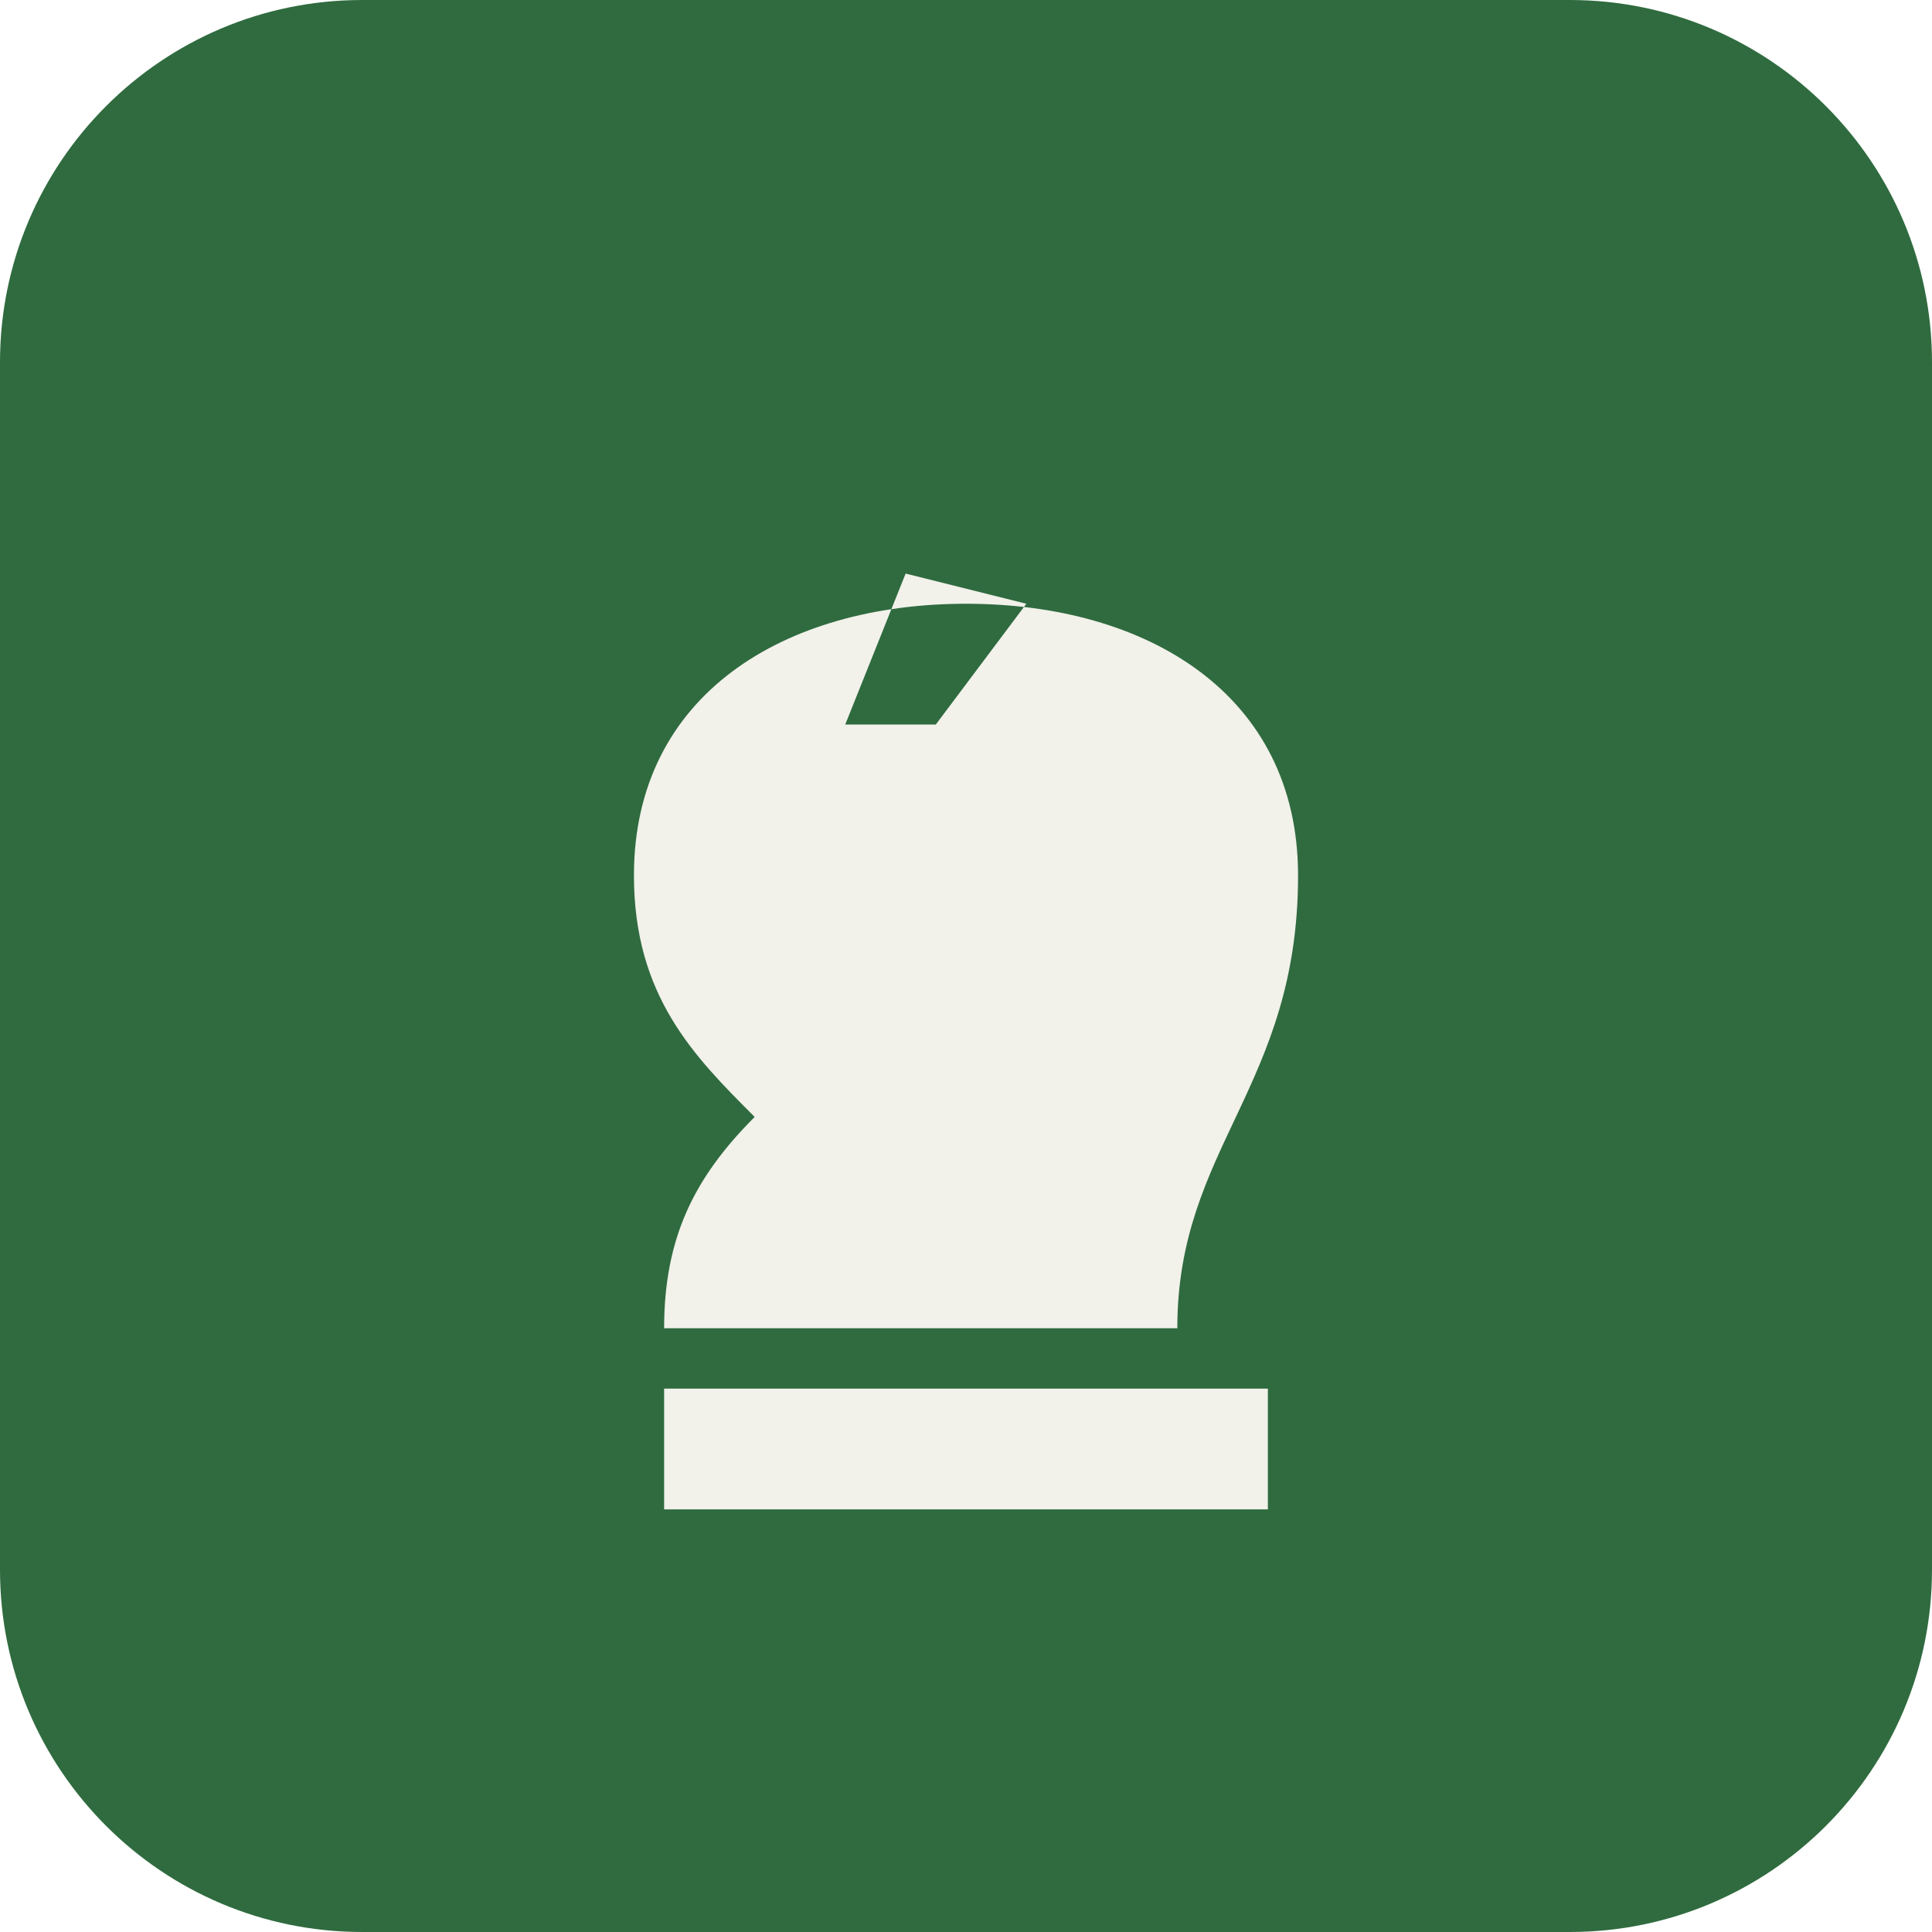
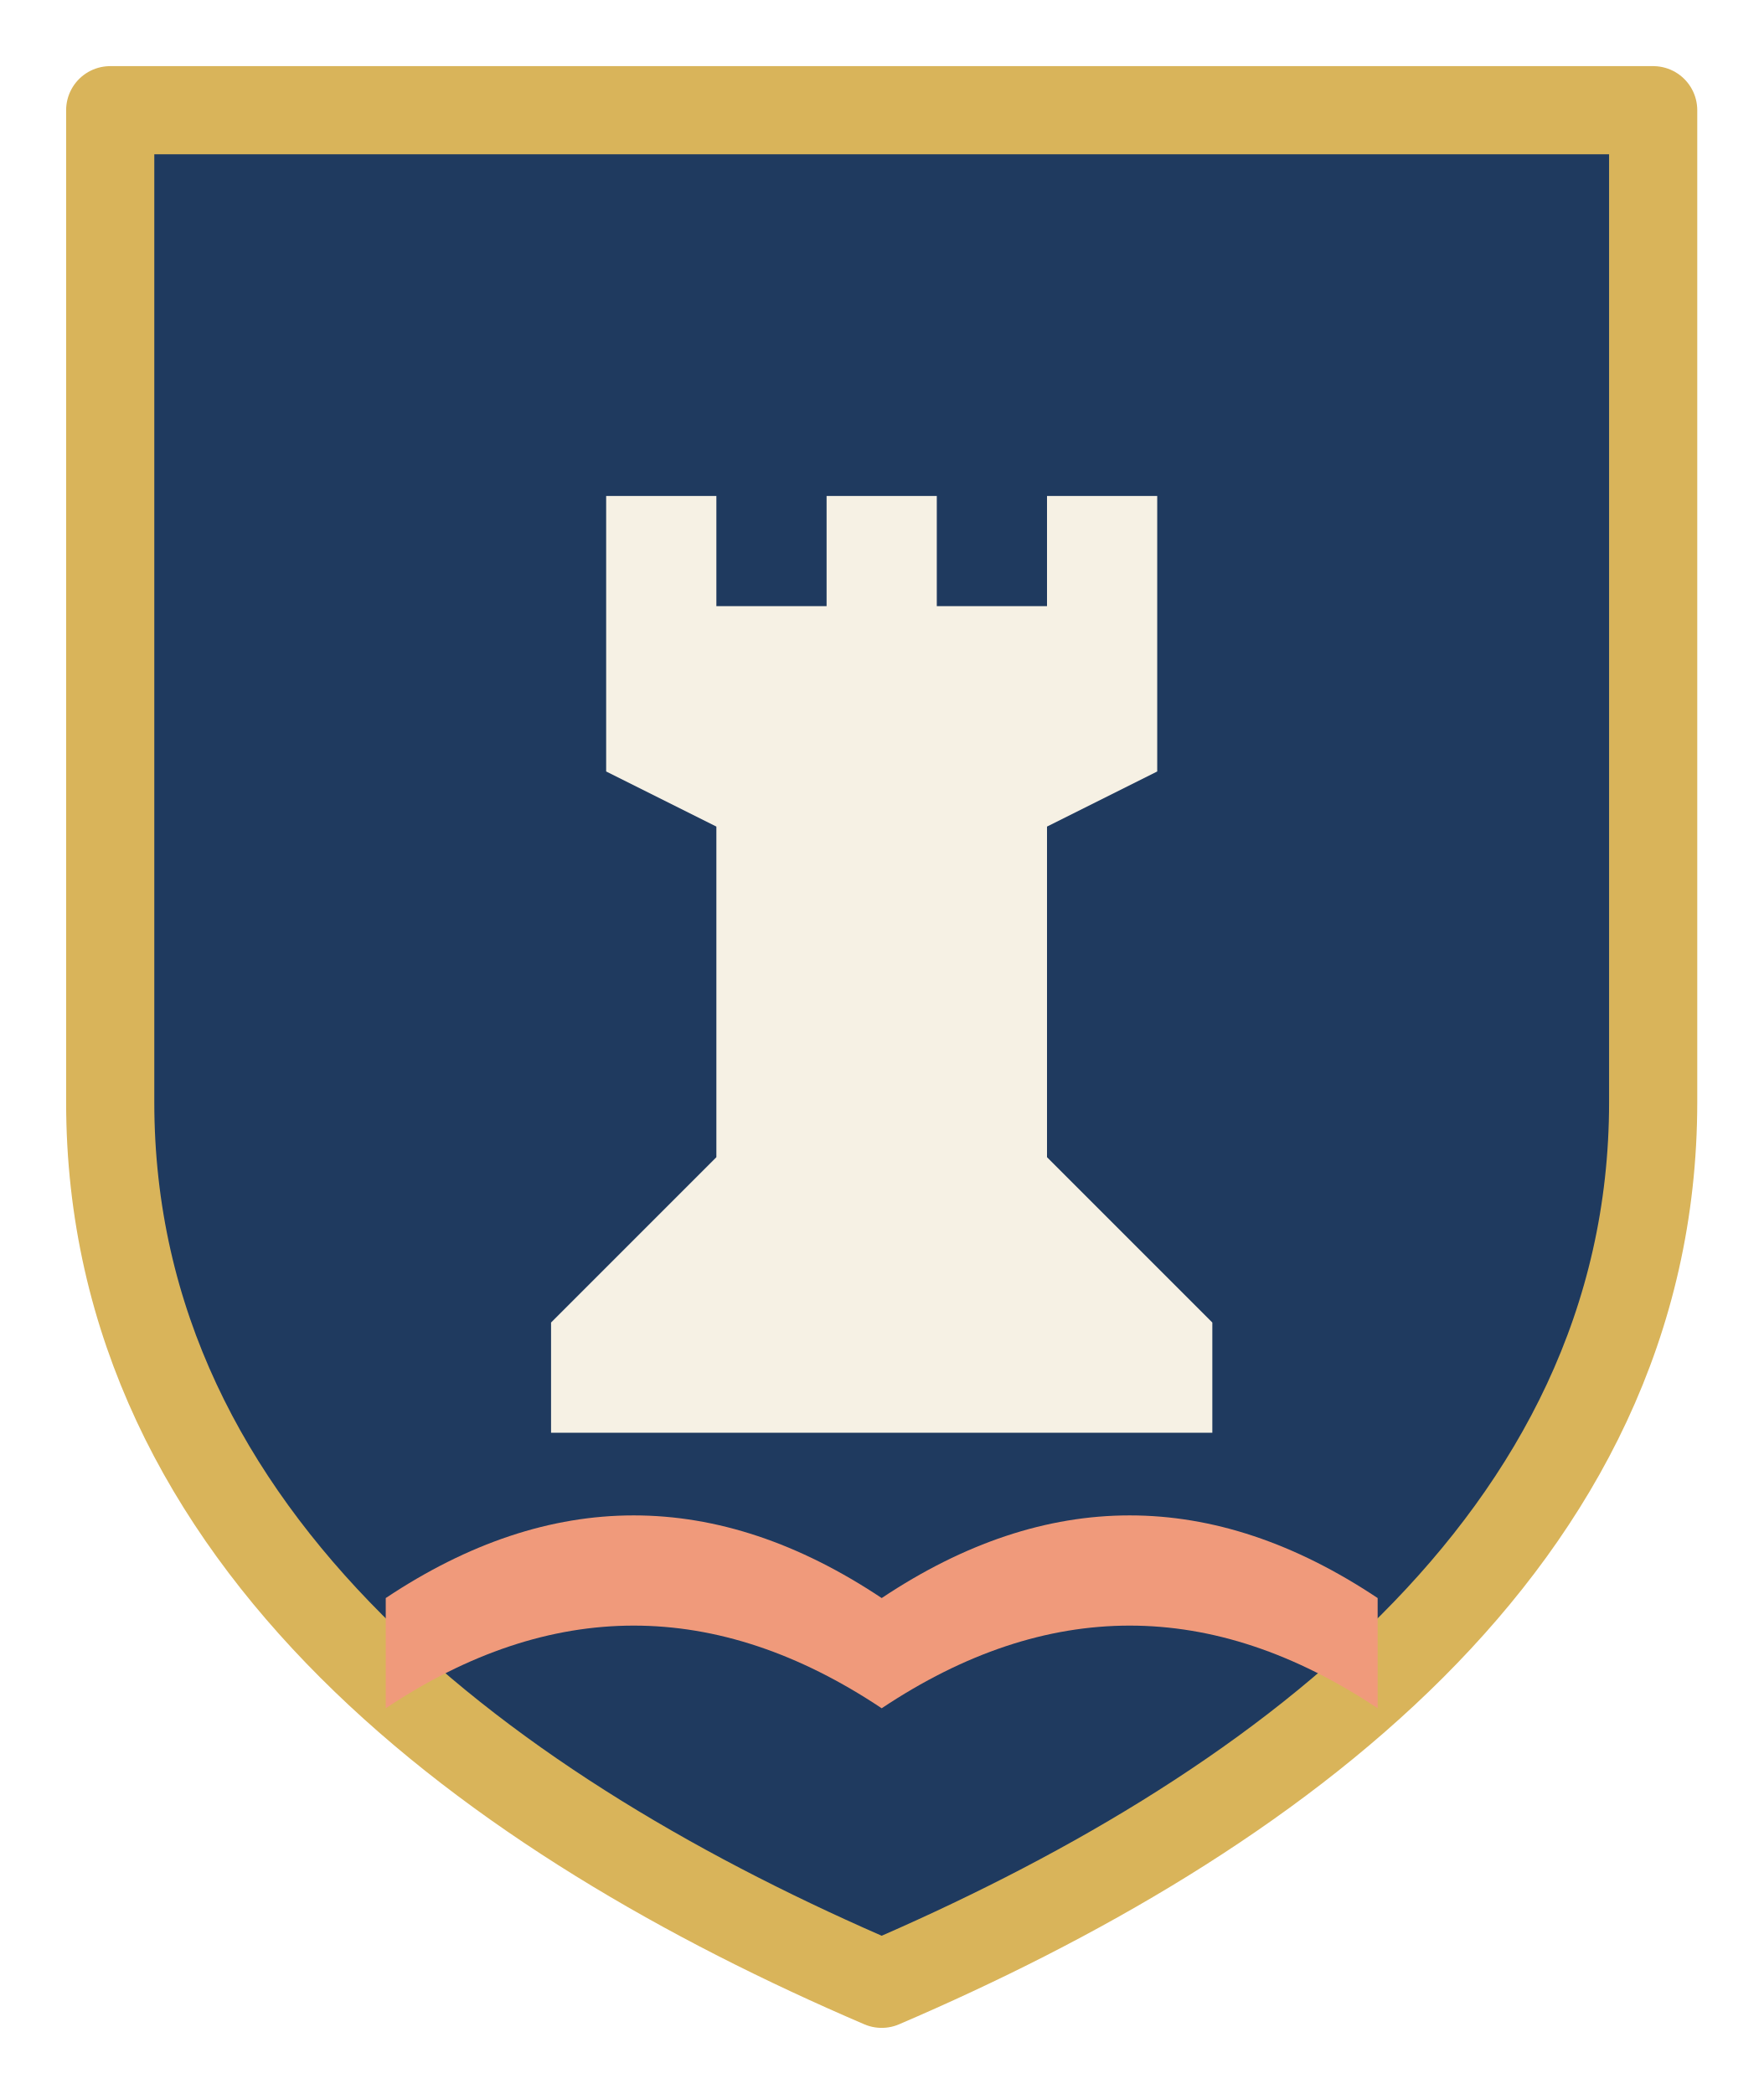
- <svg xmlns="http://www.w3.org/2000/svg" viewBox="0 0 64 64">
-   <rect width="64" height="64" rx="12" fill="#2f6b3f" />
-   <path d="M22 50h20v-4H22zm3-6h14c0-6 4-8 4-15 0-6-5-9-11-9s-11 3-11 9c0 4 2 6 4 8-2 2-3 4-3 7zm9-24l-3 4h-3l2-5z" fill="#f2f1ea" />
+ <svg xmlns="http://www.w3.org/2000/svg" viewBox="0 0 32 38">
+   <path d="M2 2h28v18c0 8-7 13-14 16C9 33 2 28 2 20z" fill="#1f3a5f" stroke="#d9b45a" stroke-width="1.6" stroke-linejoin="round" />
+   <path d="M11 9h2v2h2V9h2v2h2V9h2v5l-2 1v6l3 3v2H10v-2l3-3v-6l-2-1z" fill="#f6f1e4" />
+   <path d="M7 29c3-2 6-2 9 0 3-2 6-2 9 0v2c-3-2-6-2-9 0-3-2-6-2-9 0z" fill="#f09a7b" />
</svg>
